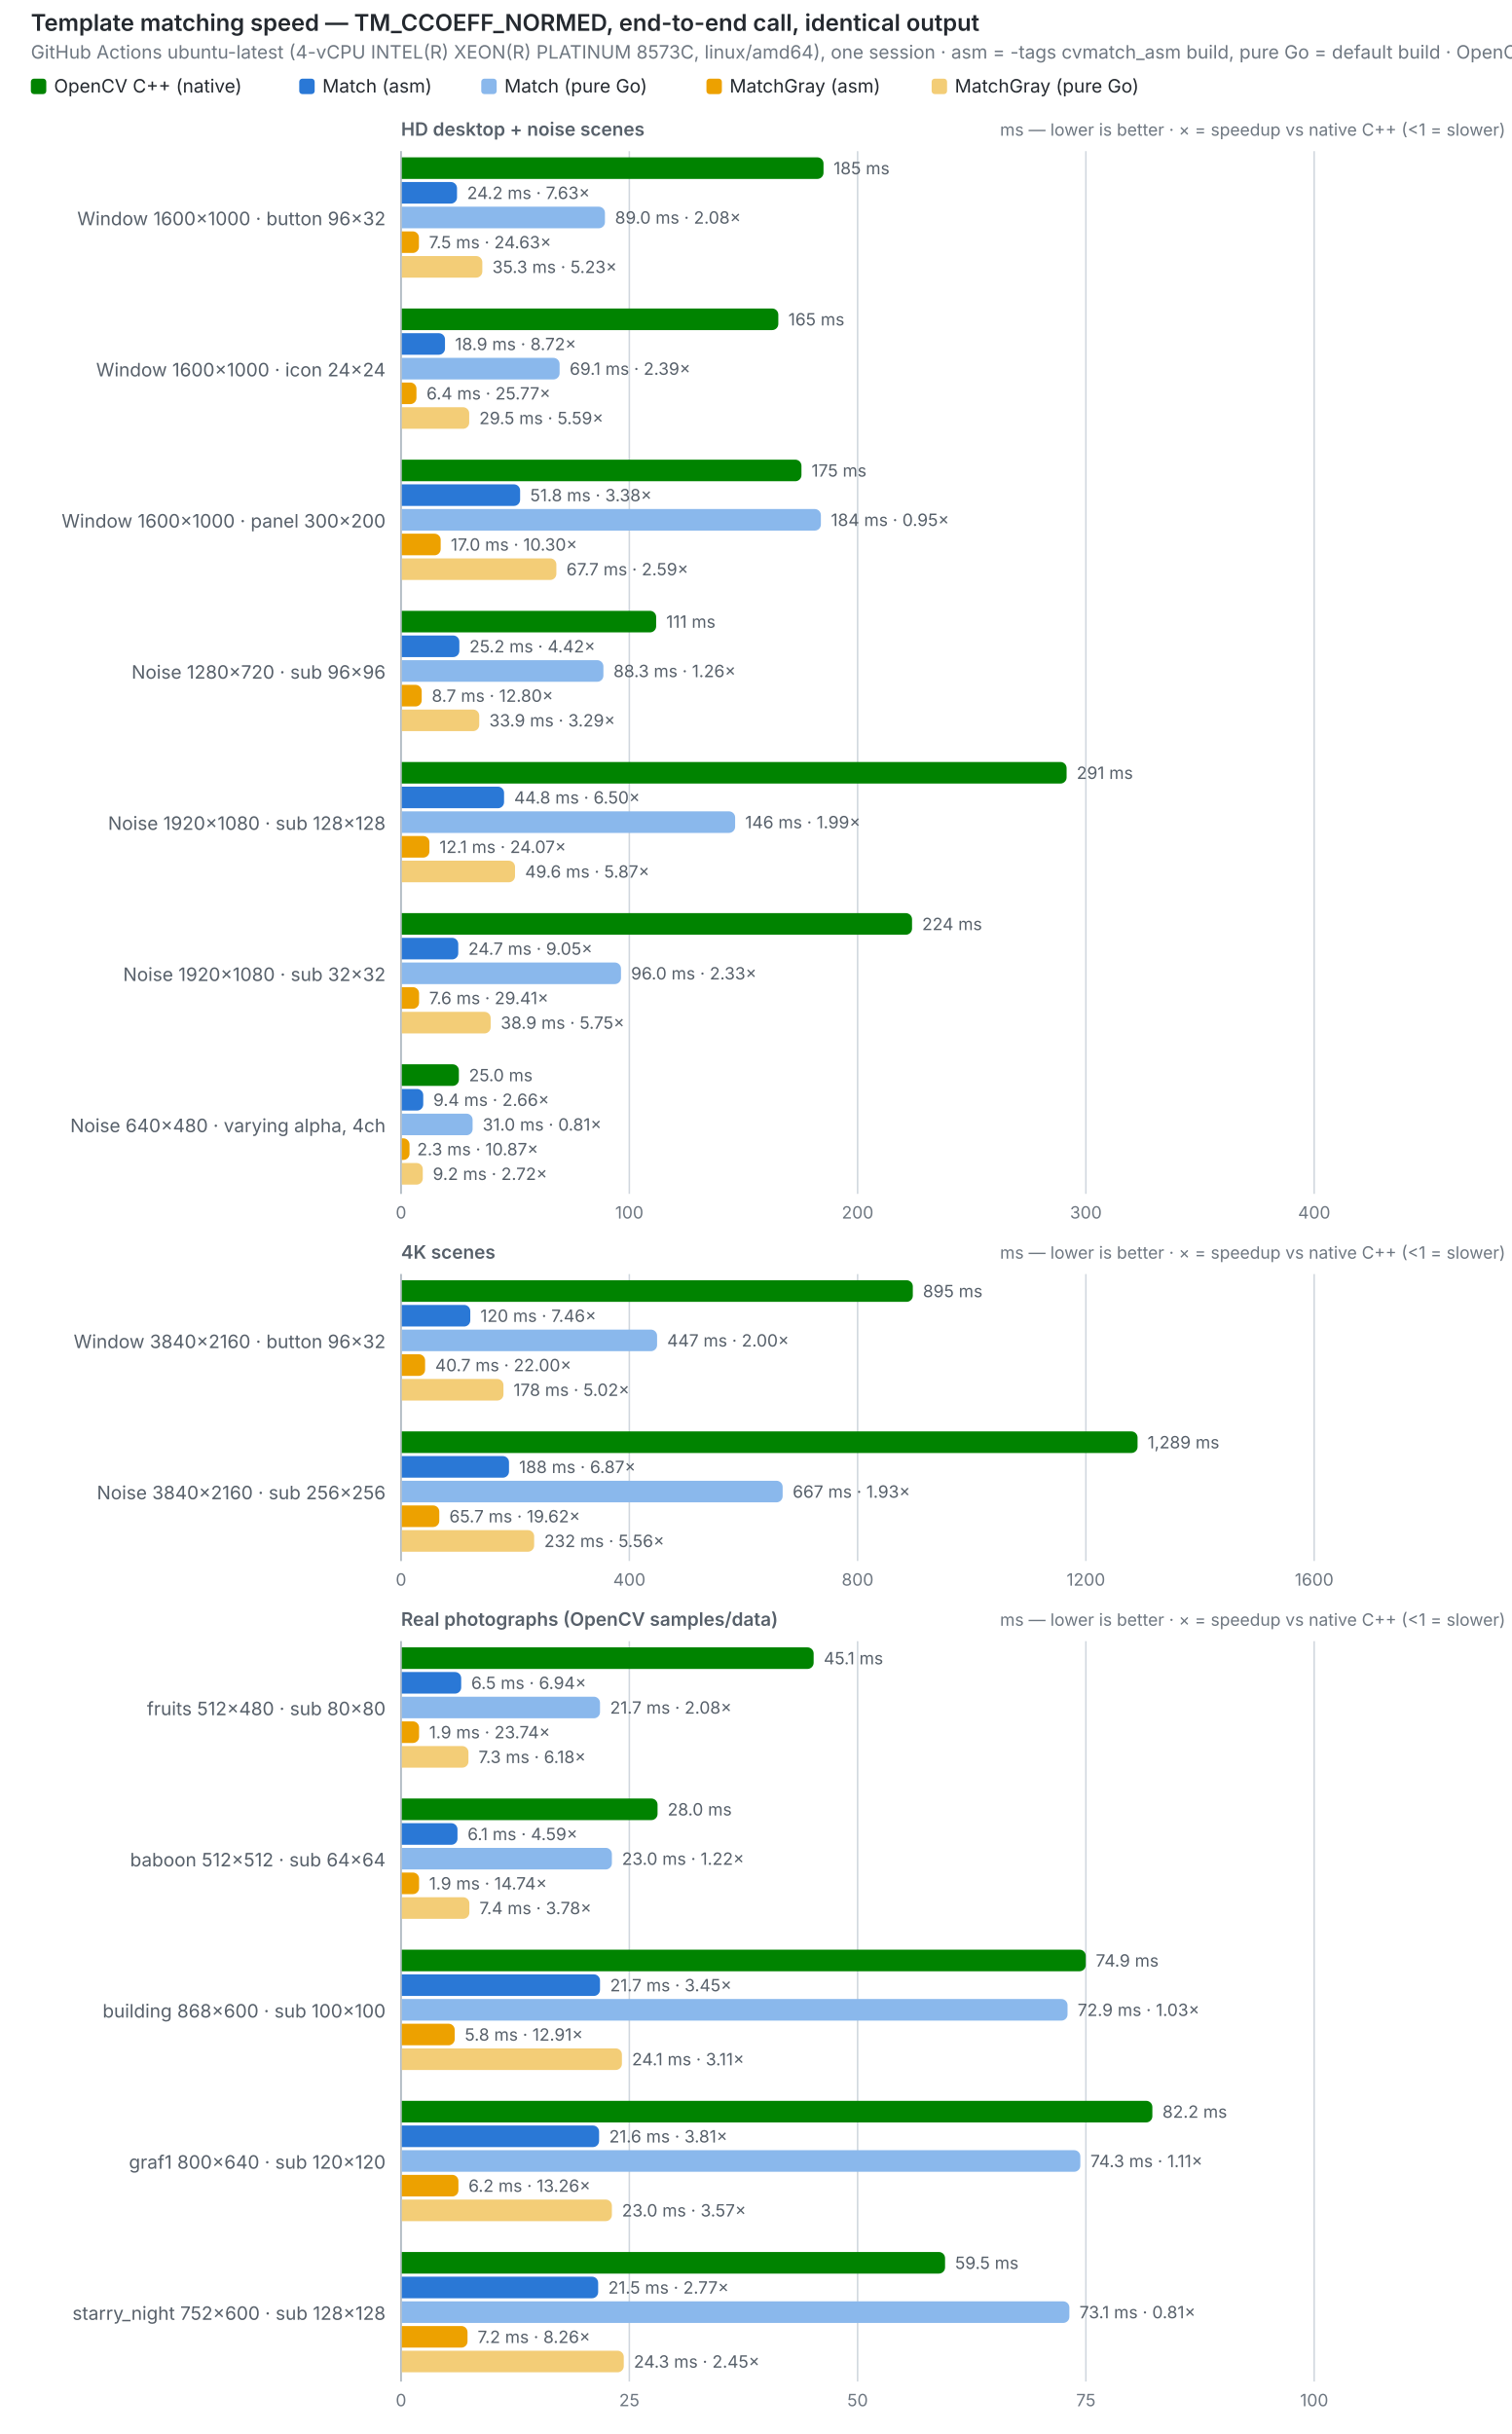
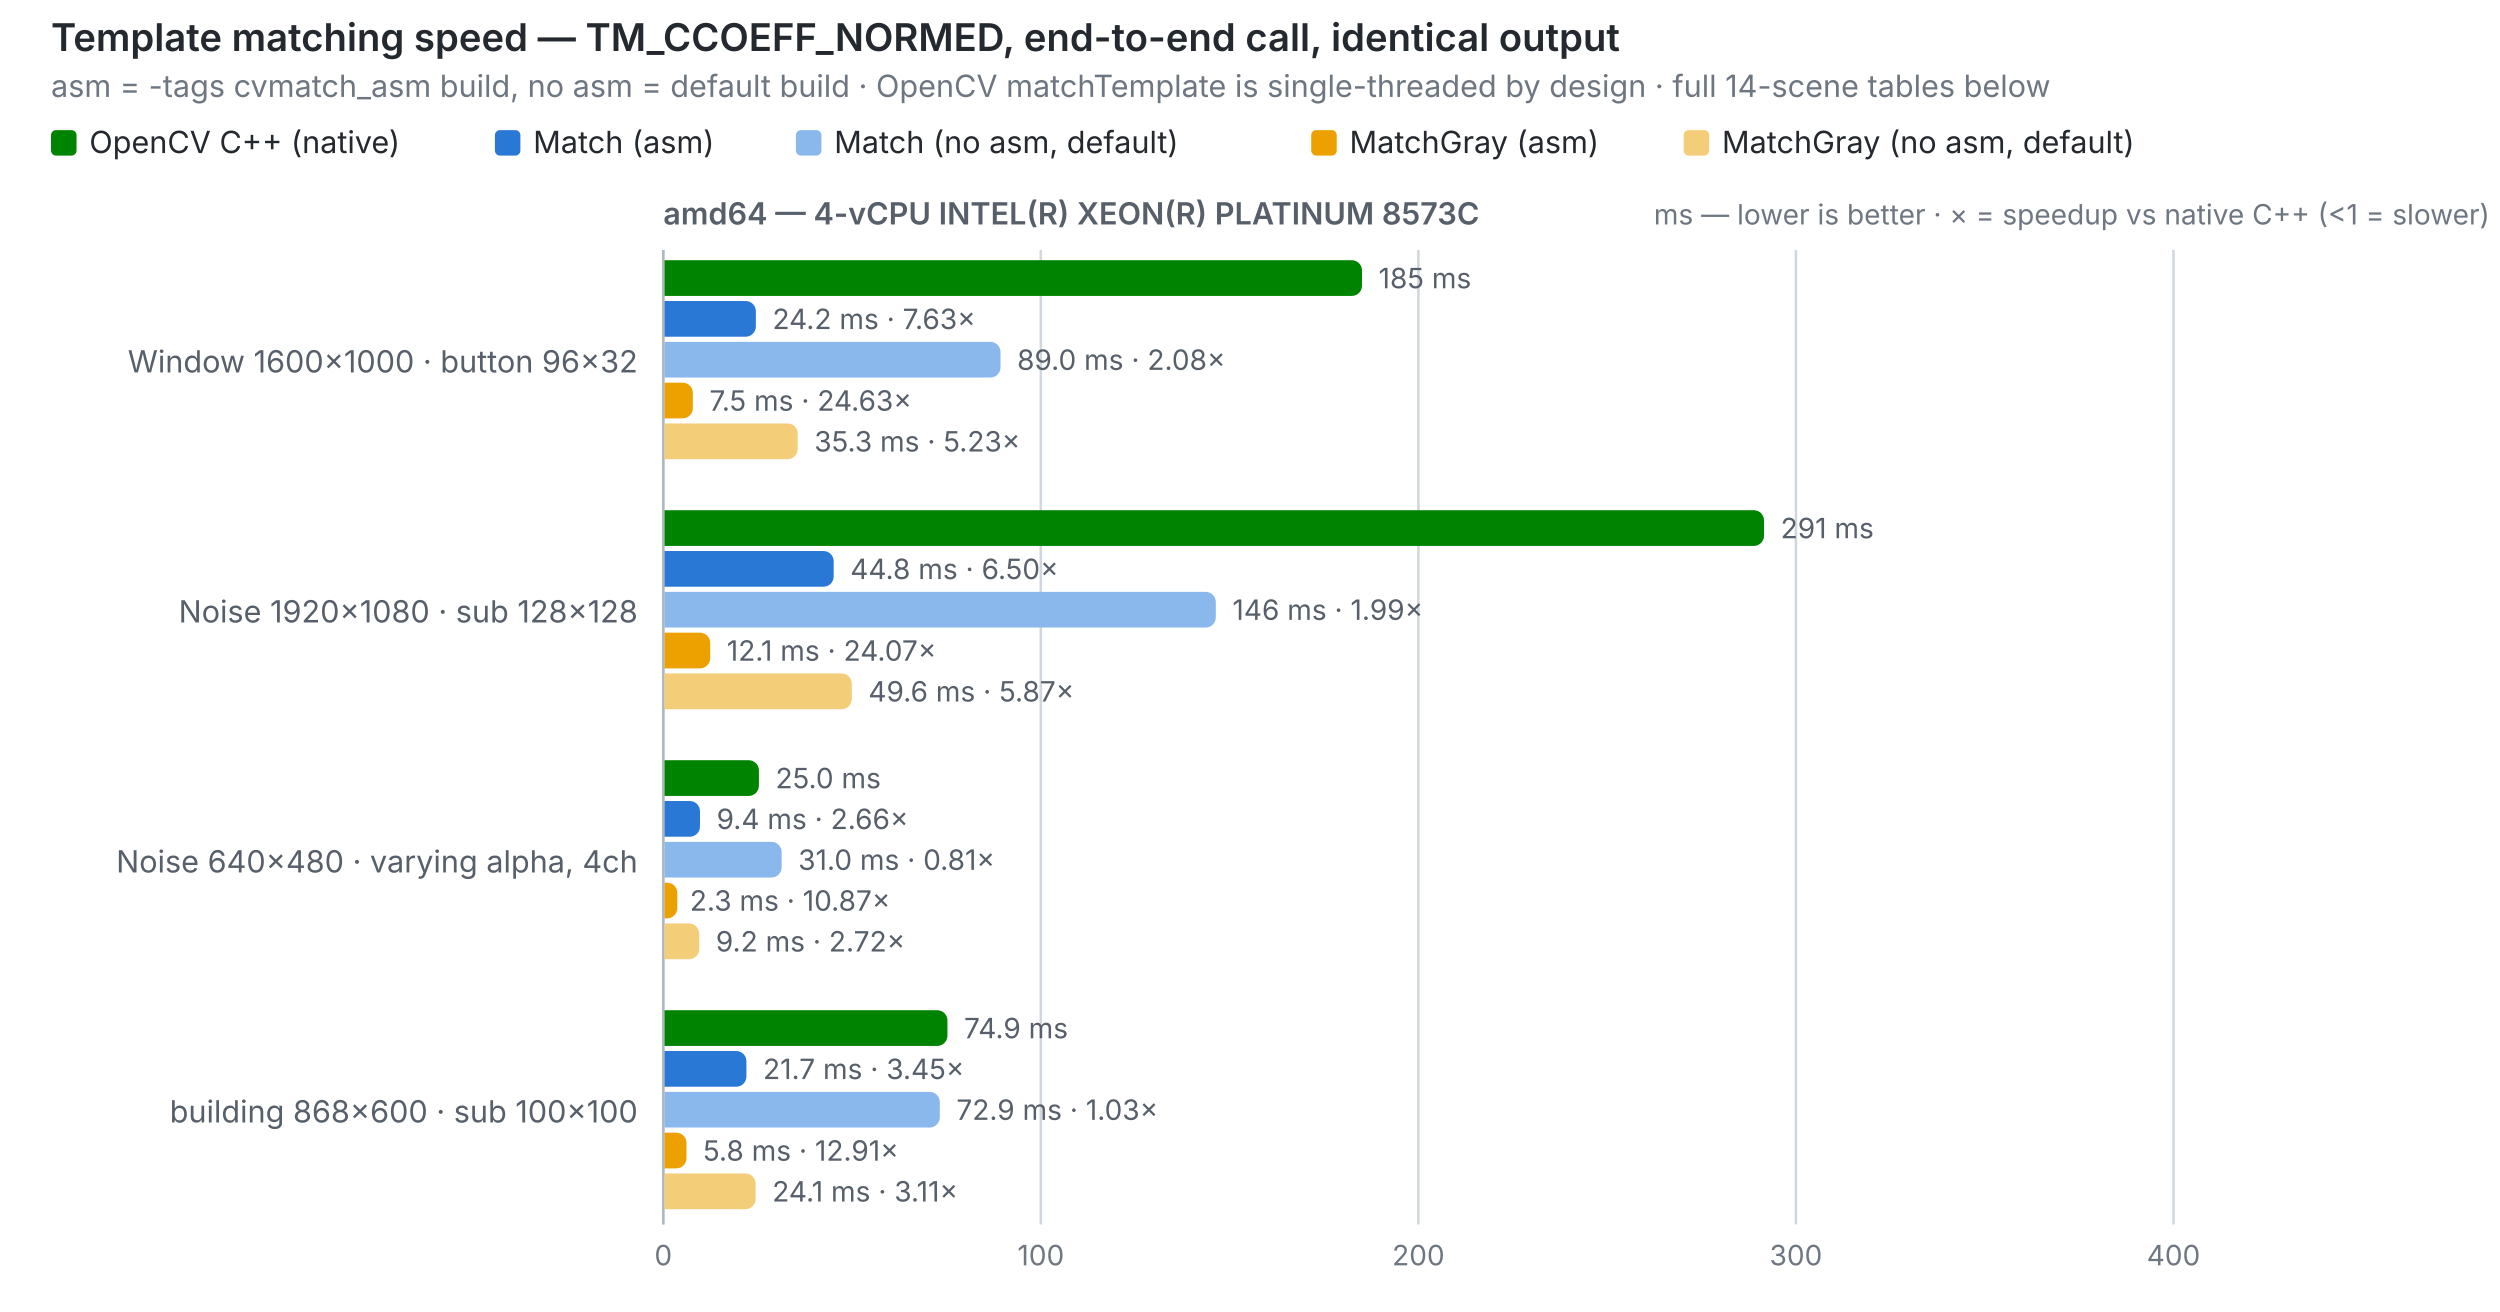
- <svg xmlns="http://www.w3.org/2000/svg" width="980" height="1578" viewBox="0 0 980 1578" role="img">
+ <svg xmlns="http://www.w3.org/2000/svg" width="980" height="514" viewBox="0 0 980 514" role="img">
  <text x="20" y="20" font-size="15" font-weight="600" fill="#24292f" font-family="system-ui,-apple-system,Segoe UI,sans-serif">Template matching speed — TM_CCOEFF_NORMED, end-to-end call, identical output</text>
-   <text x="20" y="38" font-size="12" fill="#6e7781" font-family="system-ui,-apple-system,Segoe UI,sans-serif">GitHub Actions ubuntu-latest (4-vCPU INTEL(R) XEON(R) PLATINUM 8573C, linux/amd64), one session · asm = -tags cvmatch_asm build, pure Go = default build · OpenCV matchTemplate is single-threaded by design</text>
+   <text x="20" y="38" font-size="12" fill="#6e7781" font-family="system-ui,-apple-system,Segoe UI,sans-serif">asm = -tags cvmatch_asm build, no asm = default build · OpenCV matchTemplate is single-threaded by design · full 14-scene tables below</text>
  <rect x="20" y="51" width="10" height="10" rx="2" fill="#008300" />
  <text x="35" y="60" font-size="12" fill="#24292f" font-family="system-ui,-apple-system,Segoe UI,sans-serif">OpenCV C++ (native)</text>
  <rect x="194" y="51" width="10" height="10" rx="2" fill="#2a78d6" />
  <text x="209" y="60" font-size="12" fill="#24292f" font-family="system-ui,-apple-system,Segoe UI,sans-serif">Match (asm)</text>
  <rect x="312" y="51" width="10" height="10" rx="2" fill="#8ab8ec" />
-   <text x="327" y="60" font-size="12" fill="#24292f" font-family="system-ui,-apple-system,Segoe UI,sans-serif">Match (pure Go)</text>
-   <rect x="458" y="51" width="10" height="10" rx="2" fill="#eda100" />
-   <text x="473" y="60" font-size="12" fill="#24292f" font-family="system-ui,-apple-system,Segoe UI,sans-serif">MatchGray (asm)</text>
-   <rect x="604" y="51" width="10" height="10" rx="2" fill="#f3cd77" />
-   <text x="619" y="60" font-size="12" fill="#24292f" font-family="system-ui,-apple-system,Segoe UI,sans-serif">MatchGray (pure Go)</text>
-   <text x="260" y="88" font-size="12" font-weight="600" fill="#57606a" font-family="system-ui,-apple-system,Segoe UI,sans-serif">HD desktop + noise scenes</text>
+   <text x="327" y="60" font-size="12" fill="#24292f" font-family="system-ui,-apple-system,Segoe UI,sans-serif">Match (no asm, default)</text>
+   <rect x="514" y="51" width="10" height="10" rx="2" fill="#eda100" />
+   <text x="529" y="60" font-size="12" fill="#24292f" font-family="system-ui,-apple-system,Segoe UI,sans-serif">MatchGray (asm)</text>
+   <rect x="660" y="51" width="10" height="10" rx="2" fill="#f3cd77" />
+   <text x="675" y="60" font-size="12" fill="#24292f" font-family="system-ui,-apple-system,Segoe UI,sans-serif">MatchGray (no asm, default)</text>
+   <text x="260" y="88" font-size="12" font-weight="600" fill="#57606a" font-family="system-ui,-apple-system,Segoe UI,sans-serif">amd64 — 4-vCPU INTEL(R) XEON(R) PLATINUM 8573C</text>
  <text x="976" y="88" font-size="11" text-anchor="end" fill="#6e7781" font-family="system-ui,-apple-system,Segoe UI,sans-serif">ms — lower is better · ×  = speedup vs native C++ (&lt;1 = slower)</text>
-   <line x1="260.0" y1="98" x2="260.0" y2="774" stroke="#d0d7de" stroke-width="1" />
-   <text x="260.0" y="790" font-size="11" text-anchor="middle" fill="#6e7781" font-family="system-ui,-apple-system,Segoe UI,sans-serif" style="font-variant-numeric:tabular-nums">0</text>
-   <line x1="408.0" y1="98" x2="408.0" y2="774" stroke="#d0d7de" stroke-width="1" />
-   <text x="408.0" y="790" font-size="11" text-anchor="middle" fill="#6e7781" font-family="system-ui,-apple-system,Segoe UI,sans-serif" style="font-variant-numeric:tabular-nums">100</text>
-   <line x1="556.0" y1="98" x2="556.0" y2="774" stroke="#d0d7de" stroke-width="1" />
-   <text x="556.0" y="790" font-size="11" text-anchor="middle" fill="#6e7781" font-family="system-ui,-apple-system,Segoe UI,sans-serif" style="font-variant-numeric:tabular-nums">200</text>
-   <line x1="704.0" y1="98" x2="704.0" y2="774" stroke="#d0d7de" stroke-width="1" />
-   <text x="704.0" y="790" font-size="11" text-anchor="middle" fill="#6e7781" font-family="system-ui,-apple-system,Segoe UI,sans-serif" style="font-variant-numeric:tabular-nums">300</text>
-   <line x1="852.0" y1="98" x2="852.0" y2="774" stroke="#d0d7de" stroke-width="1" />
-   <text x="852.0" y="790" font-size="11" text-anchor="middle" fill="#6e7781" font-family="system-ui,-apple-system,Segoe UI,sans-serif" style="font-variant-numeric:tabular-nums">400</text>
-   <line x1="260" y1="98" x2="260" y2="774" stroke="#afb8c1" stroke-width="1" />
+   <line x1="260.0" y1="98" x2="260.0" y2="480" stroke="#d0d7de" stroke-width="1" />
+   <text x="260.0" y="496" font-size="11" text-anchor="middle" fill="#6e7781" font-family="system-ui,-apple-system,Segoe UI,sans-serif" style="font-variant-numeric:tabular-nums">0</text>
+   <line x1="408.0" y1="98" x2="408.0" y2="480" stroke="#d0d7de" stroke-width="1" />
+   <text x="408.0" y="496" font-size="11" text-anchor="middle" fill="#6e7781" font-family="system-ui,-apple-system,Segoe UI,sans-serif" style="font-variant-numeric:tabular-nums">100</text>
+   <line x1="556.0" y1="98" x2="556.0" y2="480" stroke="#d0d7de" stroke-width="1" />
+   <text x="556.0" y="496" font-size="11" text-anchor="middle" fill="#6e7781" font-family="system-ui,-apple-system,Segoe UI,sans-serif" style="font-variant-numeric:tabular-nums">200</text>
+   <line x1="704.0" y1="98" x2="704.0" y2="480" stroke="#d0d7de" stroke-width="1" />
+   <text x="704.0" y="496" font-size="11" text-anchor="middle" fill="#6e7781" font-family="system-ui,-apple-system,Segoe UI,sans-serif" style="font-variant-numeric:tabular-nums">300</text>
+   <line x1="852.0" y1="98" x2="852.0" y2="480" stroke="#d0d7de" stroke-width="1" />
+   <text x="852.0" y="496" font-size="11" text-anchor="middle" fill="#6e7781" font-family="system-ui,-apple-system,Segoe UI,sans-serif" style="font-variant-numeric:tabular-nums">400</text>
+   <line x1="260" y1="98" x2="260" y2="480" stroke="#afb8c1" stroke-width="1" />
  <text x="250" y="146.0" font-size="12" text-anchor="end" fill="#57606a" font-family="system-ui,-apple-system,Segoe UI,sans-serif">Window 1600×1000 · button 96×32</text>
  <path d="M260.5,102 h269.4 a4,4 0 0 1 4,4 v6 a4,4 0 0 1 -4,4 h-269.4 z" fill="#008300" />
  <text x="540.4" y="113" font-size="11" fill="#57606a" font-family="system-ui,-apple-system,Segoe UI,sans-serif" style="font-variant-numeric:tabular-nums">185 ms</text>
  <path d="M260.5,118 h31.8 a4,4 0 0 1 4,4 v6 a4,4 0 0 1 -4,4 h-31.8 z" fill="#2a78d6" />
  <text x="302.8" y="129" font-size="11" fill="#57606a" font-family="system-ui,-apple-system,Segoe UI,sans-serif" style="font-variant-numeric:tabular-nums">24.2 ms · 7.63×</text>
  <path d="M260.5,134 h127.7 a4,4 0 0 1 4,4 v6 a4,4 0 0 1 -4,4 h-127.7 z" fill="#8ab8ec" />
  <text x="398.7" y="145" font-size="11" fill="#57606a" font-family="system-ui,-apple-system,Segoe UI,sans-serif" style="font-variant-numeric:tabular-nums">89.0 ms · 2.08×</text>
  <path d="M260.5,150 h7.1 a4,4 0 0 1 4,4 v6 a4,4 0 0 1 -4,4 h-7.1 z" fill="#eda100" />
  <text x="278.1" y="161" font-size="11" fill="#57606a" font-family="system-ui,-apple-system,Segoe UI,sans-serif" style="font-variant-numeric:tabular-nums">7.5 ms · 24.63×</text>
  <path d="M260.5,166 h48.2 a4,4 0 0 1 4,4 v6 a4,4 0 0 1 -4,4 h-48.2 z" fill="#f3cd77" />
  <text x="319.2" y="177" font-size="11" fill="#57606a" font-family="system-ui,-apple-system,Segoe UI,sans-serif" style="font-variant-numeric:tabular-nums">35.3 ms · 5.23×</text>
-   <text x="250" y="244.0" font-size="12" text-anchor="end" fill="#57606a" font-family="system-ui,-apple-system,Segoe UI,sans-serif">Window 1600×1000 · icon 24×24</text>
-   <path d="M260.5,200 h240.1 a4,4 0 0 1 4,4 v6 a4,4 0 0 1 -4,4 h-240.1 z" fill="#008300" />
-   <text x="511.1" y="211" font-size="11" fill="#57606a" font-family="system-ui,-apple-system,Segoe UI,sans-serif" style="font-variant-numeric:tabular-nums">165 ms</text>
-   <path d="M260.5,216 h24.0 a4,4 0 0 1 4,4 v6 a4,4 0 0 1 -4,4 h-24.0 z" fill="#2a78d6" />
-   <text x="295.0" y="227" font-size="11" fill="#57606a" font-family="system-ui,-apple-system,Segoe UI,sans-serif" style="font-variant-numeric:tabular-nums">18.9 ms · 8.72×</text>
-   <path d="M260.5,232 h98.3 a4,4 0 0 1 4,4 v6 a4,4 0 0 1 -4,4 h-98.3 z" fill="#8ab8ec" />
-   <text x="369.3" y="243" font-size="11" fill="#57606a" font-family="system-ui,-apple-system,Segoe UI,sans-serif" style="font-variant-numeric:tabular-nums">69.1 ms · 2.39×</text>
-   <path d="M260.5,248 h5.5 a4,4 0 0 1 4,4 v6 a4,4 0 0 1 -4,4 h-5.5 z" fill="#eda100" />
-   <text x="276.5" y="259" font-size="11" fill="#57606a" font-family="system-ui,-apple-system,Segoe UI,sans-serif" style="font-variant-numeric:tabular-nums">6.4 ms · 25.77×</text>
-   <path d="M260.5,264 h39.7 a4,4 0 0 1 4,4 v6 a4,4 0 0 1 -4,4 h-39.7 z" fill="#f3cd77" />
-   <text x="310.7" y="275" font-size="11" fill="#57606a" font-family="system-ui,-apple-system,Segoe UI,sans-serif" style="font-variant-numeric:tabular-nums">29.5 ms · 5.59×</text>
-   <text x="250" y="342.0" font-size="12" text-anchor="end" fill="#57606a" font-family="system-ui,-apple-system,Segoe UI,sans-serif">Window 1600×1000 · panel 300×200</text>
-   <path d="M260.5,298 h255.1 a4,4 0 0 1 4,4 v6 a4,4 0 0 1 -4,4 h-255.1 z" fill="#008300" />
-   <text x="526.1" y="309" font-size="11" fill="#57606a" font-family="system-ui,-apple-system,Segoe UI,sans-serif" style="font-variant-numeric:tabular-nums">175 ms</text>
-   <path d="M260.5,314 h72.7 a4,4 0 0 1 4,4 v6 a4,4 0 0 1 -4,4 h-72.7 z" fill="#2a78d6" />
-   <text x="343.7" y="325" font-size="11" fill="#57606a" font-family="system-ui,-apple-system,Segoe UI,sans-serif" style="font-variant-numeric:tabular-nums">51.8 ms · 3.38×</text>
-   <path d="M260.5,330 h267.7 a4,4 0 0 1 4,4 v6 a4,4 0 0 1 -4,4 h-267.7 z" fill="#8ab8ec" />
-   <text x="538.7" y="341" font-size="11" fill="#57606a" font-family="system-ui,-apple-system,Segoe UI,sans-serif" style="font-variant-numeric:tabular-nums">184 ms · 0.95×</text>
-   <path d="M260.5,346 h21.2 a4,4 0 0 1 4,4 v6 a4,4 0 0 1 -4,4 h-21.2 z" fill="#eda100" />
-   <text x="292.2" y="357" font-size="11" fill="#57606a" font-family="system-ui,-apple-system,Segoe UI,sans-serif" style="font-variant-numeric:tabular-nums">17.0 ms · 10.30×</text>
-   <path d="M260.5,362 h96.2 a4,4 0 0 1 4,4 v6 a4,4 0 0 1 -4,4 h-96.2 z" fill="#f3cd77" />
-   <text x="367.2" y="373" font-size="11" fill="#57606a" font-family="system-ui,-apple-system,Segoe UI,sans-serif" style="font-variant-numeric:tabular-nums">67.7 ms · 2.59×</text>
-   <text x="250" y="440.0" font-size="12" text-anchor="end" fill="#57606a" font-family="system-ui,-apple-system,Segoe UI,sans-serif">Noise 1280×720 · sub 96×96</text>
-   <path d="M260.5,396 h160.9 a4,4 0 0 1 4,4 v6 a4,4 0 0 1 -4,4 h-160.9 z" fill="#008300" />
-   <text x="431.9" y="407" font-size="11" fill="#57606a" font-family="system-ui,-apple-system,Segoe UI,sans-serif" style="font-variant-numeric:tabular-nums">111 ms</text>
-   <path d="M260.5,412 h33.3 a4,4 0 0 1 4,4 v6 a4,4 0 0 1 -4,4 h-33.3 z" fill="#2a78d6" />
-   <text x="304.3" y="423" font-size="11" fill="#57606a" font-family="system-ui,-apple-system,Segoe UI,sans-serif" style="font-variant-numeric:tabular-nums">25.2 ms · 4.42×</text>
-   <path d="M260.5,428 h126.7 a4,4 0 0 1 4,4 v6 a4,4 0 0 1 -4,4 h-126.7 z" fill="#8ab8ec" />
-   <text x="397.7" y="439" font-size="11" fill="#57606a" font-family="system-ui,-apple-system,Segoe UI,sans-serif" style="font-variant-numeric:tabular-nums">88.3 ms · 1.26×</text>
-   <path d="M260.5,444 h8.9 a4,4 0 0 1 4,4 v6 a4,4 0 0 1 -4,4 h-8.9 z" fill="#eda100" />
-   <text x="279.9" y="455" font-size="11" fill="#57606a" font-family="system-ui,-apple-system,Segoe UI,sans-serif" style="font-variant-numeric:tabular-nums">8.7 ms · 12.80×</text>
-   <path d="M260.5,460 h46.2 a4,4 0 0 1 4,4 v6 a4,4 0 0 1 -4,4 h-46.2 z" fill="#f3cd77" />
-   <text x="317.2" y="471" font-size="11" fill="#57606a" font-family="system-ui,-apple-system,Segoe UI,sans-serif" style="font-variant-numeric:tabular-nums">33.9 ms · 3.29×</text>
-   <text x="250" y="538.0" font-size="12" text-anchor="end" fill="#57606a" font-family="system-ui,-apple-system,Segoe UI,sans-serif">Noise 1920×1080 · sub 128×128</text>
-   <path d="M260.5,494 h427.0 a4,4 0 0 1 4,4 v6 a4,4 0 0 1 -4,4 h-427.0 z" fill="#008300" />
-   <text x="698.0" y="505" font-size="11" fill="#57606a" font-family="system-ui,-apple-system,Segoe UI,sans-serif" style="font-variant-numeric:tabular-nums">291 ms</text>
-   <path d="M260.5,510 h62.3 a4,4 0 0 1 4,4 v6 a4,4 0 0 1 -4,4 h-62.3 z" fill="#2a78d6" />
-   <text x="333.3" y="521" font-size="11" fill="#57606a" font-family="system-ui,-apple-system,Segoe UI,sans-serif" style="font-variant-numeric:tabular-nums">44.8 ms · 6.50×</text>
-   <path d="M260.5,526 h212.1 a4,4 0 0 1 4,4 v6 a4,4 0 0 1 -4,4 h-212.1 z" fill="#8ab8ec" />
-   <text x="483.1" y="537" font-size="11" fill="#57606a" font-family="system-ui,-apple-system,Segoe UI,sans-serif" style="font-variant-numeric:tabular-nums">146 ms · 1.99×</text>
-   <path d="M260.5,542 h13.9 a4,4 0 0 1 4,4 v6 a4,4 0 0 1 -4,4 h-13.9 z" fill="#eda100" />
-   <text x="284.9" y="553" font-size="11" fill="#57606a" font-family="system-ui,-apple-system,Segoe UI,sans-serif" style="font-variant-numeric:tabular-nums">12.1 ms · 24.07×</text>
-   <path d="M260.5,558 h69.4 a4,4 0 0 1 4,4 v6 a4,4 0 0 1 -4,4 h-69.4 z" fill="#f3cd77" />
-   <text x="340.4" y="569" font-size="11" fill="#57606a" font-family="system-ui,-apple-system,Segoe UI,sans-serif" style="font-variant-numeric:tabular-nums">49.6 ms · 5.87×</text>
-   <text x="250" y="636.0" font-size="12" text-anchor="end" fill="#57606a" font-family="system-ui,-apple-system,Segoe UI,sans-serif">Noise 1920×1080 · sub 32×32</text>
-   <path d="M260.5,592 h326.8 a4,4 0 0 1 4,4 v6 a4,4 0 0 1 -4,4 h-326.8 z" fill="#008300" />
-   <text x="597.8" y="603" font-size="11" fill="#57606a" font-family="system-ui,-apple-system,Segoe UI,sans-serif" style="font-variant-numeric:tabular-nums">224 ms</text>
-   <path d="M260.5,608 h32.6 a4,4 0 0 1 4,4 v6 a4,4 0 0 1 -4,4 h-32.6 z" fill="#2a78d6" />
-   <text x="303.6" y="619" font-size="11" fill="#57606a" font-family="system-ui,-apple-system,Segoe UI,sans-serif" style="font-variant-numeric:tabular-nums">24.7 ms · 9.05×</text>
-   <path d="M260.5,624 h138.1 a4,4 0 0 1 4,4 v6 a4,4 0 0 1 -4,4 h-138.1 z" fill="#8ab8ec" />
-   <text x="409.1" y="635" font-size="11" fill="#57606a" font-family="system-ui,-apple-system,Segoe UI,sans-serif" style="font-variant-numeric:tabular-nums">96.0 ms · 2.33×</text>
-   <path d="M260.5,640 h7.2 a4,4 0 0 1 4,4 v6 a4,4 0 0 1 -4,4 h-7.2 z" fill="#eda100" />
-   <text x="278.2" y="651" font-size="11" fill="#57606a" font-family="system-ui,-apple-system,Segoe UI,sans-serif" style="font-variant-numeric:tabular-nums">7.6 ms · 29.41×</text>
-   <path d="M260.5,656 h53.6 a4,4 0 0 1 4,4 v6 a4,4 0 0 1 -4,4 h-53.6 z" fill="#f3cd77" />
-   <text x="324.6" y="667" font-size="11" fill="#57606a" font-family="system-ui,-apple-system,Segoe UI,sans-serif" style="font-variant-numeric:tabular-nums">38.9 ms · 5.75×</text>
-   <text x="250" y="734.0" font-size="12" text-anchor="end" fill="#57606a" font-family="system-ui,-apple-system,Segoe UI,sans-serif">Noise 640×480 · varying alpha, 4ch</text>
-   <path d="M260.5,690 h33.0 a4,4 0 0 1 4,4 v6 a4,4 0 0 1 -4,4 h-33.0 z" fill="#008300" />
-   <text x="304.0" y="701" font-size="11" fill="#57606a" font-family="system-ui,-apple-system,Segoe UI,sans-serif" style="font-variant-numeric:tabular-nums">25.0 ms</text>
-   <path d="M260.5,706 h9.9 a4,4 0 0 1 4,4 v6 a4,4 0 0 1 -4,4 h-9.9 z" fill="#2a78d6" />
-   <text x="280.9" y="717" font-size="11" fill="#57606a" font-family="system-ui,-apple-system,Segoe UI,sans-serif" style="font-variant-numeric:tabular-nums">9.4 ms · 2.66×</text>
-   <path d="M260.5,722 h41.9 a4,4 0 0 1 4,4 v6 a4,4 0 0 1 -4,4 h-41.9 z" fill="#8ab8ec" />
-   <text x="312.9" y="733" font-size="11" fill="#57606a" font-family="system-ui,-apple-system,Segoe UI,sans-serif" style="font-variant-numeric:tabular-nums">31.0 ms · 0.81×</text>
-   <path d="M260.5,738 h1.0 a4,4 0 0 1 4,4 v6 a4,4 0 0 1 -4,4 h-1.0 z" fill="#eda100" />
-   <text x="270.4" y="749" font-size="11" fill="#57606a" font-family="system-ui,-apple-system,Segoe UI,sans-serif" style="font-variant-numeric:tabular-nums">2.3 ms · 10.87×</text>
-   <path d="M260.5,754 h9.6 a4,4 0 0 1 4,4 v6 a4,4 0 0 1 -4,4 h-9.6 z" fill="#f3cd77" />
-   <text x="280.6" y="765" font-size="11" fill="#57606a" font-family="system-ui,-apple-system,Segoe UI,sans-serif" style="font-variant-numeric:tabular-nums">9.2 ms · 2.72×</text>
-   <text x="260" y="816" font-size="12" font-weight="600" fill="#57606a" font-family="system-ui,-apple-system,Segoe UI,sans-serif">4K scenes</text>
-   <text x="976" y="816" font-size="11" text-anchor="end" fill="#6e7781" font-family="system-ui,-apple-system,Segoe UI,sans-serif">ms — lower is better · ×  = speedup vs native C++ (&lt;1 = slower)</text>
-   <line x1="260.0" y1="826" x2="260.0" y2="1012" stroke="#d0d7de" stroke-width="1" />
-   <text x="260.0" y="1028" font-size="11" text-anchor="middle" fill="#6e7781" font-family="system-ui,-apple-system,Segoe UI,sans-serif" style="font-variant-numeric:tabular-nums">0</text>
-   <line x1="408.0" y1="826" x2="408.0" y2="1012" stroke="#d0d7de" stroke-width="1" />
-   <text x="408.0" y="1028" font-size="11" text-anchor="middle" fill="#6e7781" font-family="system-ui,-apple-system,Segoe UI,sans-serif" style="font-variant-numeric:tabular-nums">400</text>
-   <line x1="556.0" y1="826" x2="556.0" y2="1012" stroke="#d0d7de" stroke-width="1" />
-   <text x="556.0" y="1028" font-size="11" text-anchor="middle" fill="#6e7781" font-family="system-ui,-apple-system,Segoe UI,sans-serif" style="font-variant-numeric:tabular-nums">800</text>
-   <line x1="704.0" y1="826" x2="704.0" y2="1012" stroke="#d0d7de" stroke-width="1" />
-   <text x="704.0" y="1028" font-size="11" text-anchor="middle" fill="#6e7781" font-family="system-ui,-apple-system,Segoe UI,sans-serif" style="font-variant-numeric:tabular-nums">1200</text>
-   <line x1="852.0" y1="826" x2="852.0" y2="1012" stroke="#d0d7de" stroke-width="1" />
-   <text x="852.0" y="1028" font-size="11" text-anchor="middle" fill="#6e7781" font-family="system-ui,-apple-system,Segoe UI,sans-serif" style="font-variant-numeric:tabular-nums">1600</text>
-   <line x1="260" y1="826" x2="260" y2="1012" stroke="#afb8c1" stroke-width="1" />
-   <text x="250" y="874.0" font-size="12" text-anchor="end" fill="#57606a" font-family="system-ui,-apple-system,Segoe UI,sans-serif">Window 3840×2160 · button 96×32</text>
-   <path d="M260.5,830 h327.3 a4,4 0 0 1 4,4 v6 a4,4 0 0 1 -4,4 h-327.3 z" fill="#008300" />
-   <text x="598.3" y="841" font-size="11" fill="#57606a" font-family="system-ui,-apple-system,Segoe UI,sans-serif" style="font-variant-numeric:tabular-nums">895 ms</text>
-   <path d="M260.5,846 h40.4 a4,4 0 0 1 4,4 v6 a4,4 0 0 1 -4,4 h-40.4 z" fill="#2a78d6" />
-   <text x="311.4" y="857" font-size="11" fill="#57606a" font-family="system-ui,-apple-system,Segoe UI,sans-serif" style="font-variant-numeric:tabular-nums">120 ms · 7.46×</text>
-   <path d="M260.5,862 h161.5 a4,4 0 0 1 4,4 v6 a4,4 0 0 1 -4,4 h-161.5 z" fill="#8ab8ec" />
-   <text x="432.5" y="873" font-size="11" fill="#57606a" font-family="system-ui,-apple-system,Segoe UI,sans-serif" style="font-variant-numeric:tabular-nums">447 ms · 2.00×</text>
-   <path d="M260.5,878 h11.1 a4,4 0 0 1 4,4 v6 a4,4 0 0 1 -4,4 h-11.1 z" fill="#eda100" />
-   <text x="282.1" y="889" font-size="11" fill="#57606a" font-family="system-ui,-apple-system,Segoe UI,sans-serif" style="font-variant-numeric:tabular-nums">40.7 ms · 22.00×</text>
-   <path d="M260.5,894 h61.9 a4,4 0 0 1 4,4 v6 a4,4 0 0 1 -4,4 h-61.9 z" fill="#f3cd77" />
-   <text x="332.9" y="905" font-size="11" fill="#57606a" font-family="system-ui,-apple-system,Segoe UI,sans-serif" style="font-variant-numeric:tabular-nums">178 ms · 5.02×</text>
-   <text x="250" y="972.0" font-size="12" text-anchor="end" fill="#57606a" font-family="system-ui,-apple-system,Segoe UI,sans-serif">Noise 3840×2160 · sub 256×256</text>
-   <path d="M260.5,928 h473.0 a4,4 0 0 1 4,4 v6 a4,4 0 0 1 -4,4 h-473.0 z" fill="#008300" />
-   <text x="744.0" y="939" font-size="11" fill="#57606a" font-family="system-ui,-apple-system,Segoe UI,sans-serif" style="font-variant-numeric:tabular-nums">1,289 ms</text>
-   <path d="M260.5,944 h65.5 a4,4 0 0 1 4,4 v6 a4,4 0 0 1 -4,4 h-65.5 z" fill="#2a78d6" />
-   <text x="336.5" y="955" font-size="11" fill="#57606a" font-family="system-ui,-apple-system,Segoe UI,sans-serif" style="font-variant-numeric:tabular-nums">188 ms · 6.87×</text>
-   <path d="M260.5,960 h242.9 a4,4 0 0 1 4,4 v6 a4,4 0 0 1 -4,4 h-242.9 z" fill="#8ab8ec" />
-   <text x="513.9" y="971" font-size="11" fill="#57606a" font-family="system-ui,-apple-system,Segoe UI,sans-serif" style="font-variant-numeric:tabular-nums">667 ms · 1.93×</text>
-   <path d="M260.5,976 h20.3 a4,4 0 0 1 4,4 v6 a4,4 0 0 1 -4,4 h-20.3 z" fill="#eda100" />
-   <text x="291.3" y="987" font-size="11" fill="#57606a" font-family="system-ui,-apple-system,Segoe UI,sans-serif" style="font-variant-numeric:tabular-nums">65.7 ms · 19.62×</text>
-   <path d="M260.5,992 h81.8 a4,4 0 0 1 4,4 v6 a4,4 0 0 1 -4,4 h-81.8 z" fill="#f3cd77" />
-   <text x="352.8" y="1003" font-size="11" fill="#57606a" font-family="system-ui,-apple-system,Segoe UI,sans-serif" style="font-variant-numeric:tabular-nums">232 ms · 5.56×</text>
-   <text x="260" y="1054" font-size="12" font-weight="600" fill="#57606a" font-family="system-ui,-apple-system,Segoe UI,sans-serif">Real photographs (OpenCV samples/data)</text>
-   <text x="976" y="1054" font-size="11" text-anchor="end" fill="#6e7781" font-family="system-ui,-apple-system,Segoe UI,sans-serif">ms — lower is better · ×  = speedup vs native C++ (&lt;1 = slower)</text>
-   <line x1="260.0" y1="1064" x2="260.0" y2="1544" stroke="#d0d7de" stroke-width="1" />
-   <text x="260.0" y="1560" font-size="11" text-anchor="middle" fill="#6e7781" font-family="system-ui,-apple-system,Segoe UI,sans-serif" style="font-variant-numeric:tabular-nums">0</text>
-   <line x1="408.0" y1="1064" x2="408.0" y2="1544" stroke="#d0d7de" stroke-width="1" />
-   <text x="408.0" y="1560" font-size="11" text-anchor="middle" fill="#6e7781" font-family="system-ui,-apple-system,Segoe UI,sans-serif" style="font-variant-numeric:tabular-nums">25</text>
-   <line x1="556.0" y1="1064" x2="556.0" y2="1544" stroke="#d0d7de" stroke-width="1" />
-   <text x="556.0" y="1560" font-size="11" text-anchor="middle" fill="#6e7781" font-family="system-ui,-apple-system,Segoe UI,sans-serif" style="font-variant-numeric:tabular-nums">50</text>
-   <line x1="704.0" y1="1064" x2="704.0" y2="1544" stroke="#d0d7de" stroke-width="1" />
-   <text x="704.0" y="1560" font-size="11" text-anchor="middle" fill="#6e7781" font-family="system-ui,-apple-system,Segoe UI,sans-serif" style="font-variant-numeric:tabular-nums">75</text>
-   <line x1="852.0" y1="1064" x2="852.0" y2="1544" stroke="#d0d7de" stroke-width="1" />
-   <text x="852.0" y="1560" font-size="11" text-anchor="middle" fill="#6e7781" font-family="system-ui,-apple-system,Segoe UI,sans-serif" style="font-variant-numeric:tabular-nums">100</text>
-   <line x1="260" y1="1064" x2="260" y2="1544" stroke="#afb8c1" stroke-width="1" />
-   <text x="250" y="1112.0" font-size="12" text-anchor="end" fill="#57606a" font-family="system-ui,-apple-system,Segoe UI,sans-serif">fruits 512×480 · sub 80×80</text>
-   <path d="M260.5,1068 h263.0 a4,4 0 0 1 4,4 v6 a4,4 0 0 1 -4,4 h-263.0 z" fill="#008300" />
-   <text x="534.0" y="1079" font-size="11" fill="#57606a" font-family="system-ui,-apple-system,Segoe UI,sans-serif" style="font-variant-numeric:tabular-nums">45.1 ms</text>
-   <path d="M260.5,1084 h34.5 a4,4 0 0 1 4,4 v6 a4,4 0 0 1 -4,4 h-34.5 z" fill="#2a78d6" />
-   <text x="305.5" y="1095" font-size="11" fill="#57606a" font-family="system-ui,-apple-system,Segoe UI,sans-serif" style="font-variant-numeric:tabular-nums">6.5 ms · 6.94×</text>
-   <path d="M260.5,1100 h124.5 a4,4 0 0 1 4,4 v6 a4,4 0 0 1 -4,4 h-124.5 z" fill="#8ab8ec" />
-   <text x="395.5" y="1111" font-size="11" fill="#57606a" font-family="system-ui,-apple-system,Segoe UI,sans-serif" style="font-variant-numeric:tabular-nums">21.7 ms · 2.08×</text>
-   <path d="M260.5,1116 h7.2 a4,4 0 0 1 4,4 v6 a4,4 0 0 1 -4,4 h-7.2 z" fill="#eda100" />
-   <text x="278.2" y="1127" font-size="11" fill="#57606a" font-family="system-ui,-apple-system,Segoe UI,sans-serif" style="font-variant-numeric:tabular-nums">1.9 ms · 23.74×</text>
-   <path d="M260.5,1132 h39.2 a4,4 0 0 1 4,4 v6 a4,4 0 0 1 -4,4 h-39.2 z" fill="#f3cd77" />
-   <text x="310.2" y="1143" font-size="11" fill="#57606a" font-family="system-ui,-apple-system,Segoe UI,sans-serif" style="font-variant-numeric:tabular-nums">7.3 ms · 6.18×</text>
-   <text x="250" y="1210.0" font-size="12" text-anchor="end" fill="#57606a" font-family="system-ui,-apple-system,Segoe UI,sans-serif">baboon 512×512 · sub 64×64</text>
-   <path d="M260.5,1166 h161.8 a4,4 0 0 1 4,4 v6 a4,4 0 0 1 -4,4 h-161.8 z" fill="#008300" />
-   <text x="432.8" y="1177" font-size="11" fill="#57606a" font-family="system-ui,-apple-system,Segoe UI,sans-serif" style="font-variant-numeric:tabular-nums">28.0 ms</text>
-   <path d="M260.5,1182 h32.1 a4,4 0 0 1 4,4 v6 a4,4 0 0 1 -4,4 h-32.1 z" fill="#2a78d6" />
-   <text x="303.1" y="1193" font-size="11" fill="#57606a" font-family="system-ui,-apple-system,Segoe UI,sans-serif" style="font-variant-numeric:tabular-nums">6.1 ms · 4.59×</text>
-   <path d="M260.5,1198 h132.2 a4,4 0 0 1 4,4 v6 a4,4 0 0 1 -4,4 h-132.2 z" fill="#8ab8ec" />
-   <text x="403.2" y="1209" font-size="11" fill="#57606a" font-family="system-ui,-apple-system,Segoe UI,sans-serif" style="font-variant-numeric:tabular-nums">23.0 ms · 1.22×</text>
-   <path d="M260.5,1214 h7.2 a4,4 0 0 1 4,4 v6 a4,4 0 0 1 -4,4 h-7.2 z" fill="#eda100" />
-   <text x="278.2" y="1225" font-size="11" fill="#57606a" font-family="system-ui,-apple-system,Segoe UI,sans-serif" style="font-variant-numeric:tabular-nums">1.9 ms · 14.74×</text>
-   <path d="M260.5,1230 h39.8 a4,4 0 0 1 4,4 v6 a4,4 0 0 1 -4,4 h-39.8 z" fill="#f3cd77" />
-   <text x="310.8" y="1241" font-size="11" fill="#57606a" font-family="system-ui,-apple-system,Segoe UI,sans-serif" style="font-variant-numeric:tabular-nums">7.4 ms · 3.78×</text>
-   <text x="250" y="1308.0" font-size="12" text-anchor="end" fill="#57606a" font-family="system-ui,-apple-system,Segoe UI,sans-serif">building 868×600 · sub 100×100</text>
-   <path d="M260.5,1264 h439.4 a4,4 0 0 1 4,4 v6 a4,4 0 0 1 -4,4 h-439.4 z" fill="#008300" />
-   <text x="710.4" y="1275" font-size="11" fill="#57606a" font-family="system-ui,-apple-system,Segoe UI,sans-serif" style="font-variant-numeric:tabular-nums">74.9 ms</text>
-   <path d="M260.5,1280 h124.5 a4,4 0 0 1 4,4 v6 a4,4 0 0 1 -4,4 h-124.5 z" fill="#2a78d6" />
-   <text x="395.5" y="1291" font-size="11" fill="#57606a" font-family="system-ui,-apple-system,Segoe UI,sans-serif" style="font-variant-numeric:tabular-nums">21.7 ms · 3.45×</text>
-   <path d="M260.5,1296 h427.6 a4,4 0 0 1 4,4 v6 a4,4 0 0 1 -4,4 h-427.6 z" fill="#8ab8ec" />
-   <text x="698.6" y="1307" font-size="11" fill="#57606a" font-family="system-ui,-apple-system,Segoe UI,sans-serif" style="font-variant-numeric:tabular-nums">72.9 ms · 1.03×</text>
-   <path d="M260.5,1312 h30.3 a4,4 0 0 1 4,4 v6 a4,4 0 0 1 -4,4 h-30.3 z" fill="#eda100" />
-   <text x="301.3" y="1323" font-size="11" fill="#57606a" font-family="system-ui,-apple-system,Segoe UI,sans-serif" style="font-variant-numeric:tabular-nums">5.8 ms · 12.91×</text>
-   <path d="M260.5,1328 h138.7 a4,4 0 0 1 4,4 v6 a4,4 0 0 1 -4,4 h-138.7 z" fill="#f3cd77" />
-   <text x="409.7" y="1339" font-size="11" fill="#57606a" font-family="system-ui,-apple-system,Segoe UI,sans-serif" style="font-variant-numeric:tabular-nums">24.1 ms · 3.11×</text>
-   <text x="250" y="1406.0" font-size="12" text-anchor="end" fill="#57606a" font-family="system-ui,-apple-system,Segoe UI,sans-serif">graf1 800×640 · sub 120×120</text>
-   <path d="M260.5,1362 h482.6 a4,4 0 0 1 4,4 v6 a4,4 0 0 1 -4,4 h-482.6 z" fill="#008300" />
-   <text x="753.6" y="1373" font-size="11" fill="#57606a" font-family="system-ui,-apple-system,Segoe UI,sans-serif" style="font-variant-numeric:tabular-nums">82.2 ms</text>
-   <path d="M260.5,1378 h123.9 a4,4 0 0 1 4,4 v6 a4,4 0 0 1 -4,4 h-123.9 z" fill="#2a78d6" />
-   <text x="394.9" y="1389" font-size="11" fill="#57606a" font-family="system-ui,-apple-system,Segoe UI,sans-serif" style="font-variant-numeric:tabular-nums">21.6 ms · 3.81×</text>
-   <path d="M260.5,1394 h435.9 a4,4 0 0 1 4,4 v6 a4,4 0 0 1 -4,4 h-435.9 z" fill="#8ab8ec" />
-   <text x="706.9" y="1405" font-size="11" fill="#57606a" font-family="system-ui,-apple-system,Segoe UI,sans-serif" style="font-variant-numeric:tabular-nums">74.3 ms · 1.11×</text>
-   <path d="M260.5,1410 h32.7 a4,4 0 0 1 4,4 v6 a4,4 0 0 1 -4,4 h-32.7 z" fill="#eda100" />
-   <text x="303.7" y="1421" font-size="11" fill="#57606a" font-family="system-ui,-apple-system,Segoe UI,sans-serif" style="font-variant-numeric:tabular-nums">6.2 ms · 13.26×</text>
-   <path d="M260.5,1426 h132.2 a4,4 0 0 1 4,4 v6 a4,4 0 0 1 -4,4 h-132.2 z" fill="#f3cd77" />
-   <text x="403.2" y="1437" font-size="11" fill="#57606a" font-family="system-ui,-apple-system,Segoe UI,sans-serif" style="font-variant-numeric:tabular-nums">23.0 ms · 3.57×</text>
-   <text x="250" y="1504.0" font-size="12" text-anchor="end" fill="#57606a" font-family="system-ui,-apple-system,Segoe UI,sans-serif">starry_night 752×600 · sub 128×128</text>
-   <path d="M260.5,1460 h348.2 a4,4 0 0 1 4,4 v6 a4,4 0 0 1 -4,4 h-348.2 z" fill="#008300" />
-   <text x="619.2" y="1471" font-size="11" fill="#57606a" font-family="system-ui,-apple-system,Segoe UI,sans-serif" style="font-variant-numeric:tabular-nums">59.5 ms</text>
-   <path d="M260.5,1476 h123.3 a4,4 0 0 1 4,4 v6 a4,4 0 0 1 -4,4 h-123.3 z" fill="#2a78d6" />
-   <text x="394.3" y="1487" font-size="11" fill="#57606a" font-family="system-ui,-apple-system,Segoe UI,sans-serif" style="font-variant-numeric:tabular-nums">21.5 ms · 2.77×</text>
-   <path d="M260.5,1492 h428.8 a4,4 0 0 1 4,4 v6 a4,4 0 0 1 -4,4 h-428.8 z" fill="#8ab8ec" />
-   <text x="699.8" y="1503" font-size="11" fill="#57606a" font-family="system-ui,-apple-system,Segoe UI,sans-serif" style="font-variant-numeric:tabular-nums">73.1 ms · 0.81×</text>
-   <path d="M260.5,1508 h38.6 a4,4 0 0 1 4,4 v6 a4,4 0 0 1 -4,4 h-38.6 z" fill="#eda100" />
-   <text x="309.6" y="1519" font-size="11" fill="#57606a" font-family="system-ui,-apple-system,Segoe UI,sans-serif" style="font-variant-numeric:tabular-nums">7.2 ms · 8.26×</text>
-   <path d="M260.5,1524 h139.9 a4,4 0 0 1 4,4 v6 a4,4 0 0 1 -4,4 h-139.9 z" fill="#f3cd77" />
-   <text x="410.9" y="1535" font-size="11" fill="#57606a" font-family="system-ui,-apple-system,Segoe UI,sans-serif" style="font-variant-numeric:tabular-nums">24.3 ms · 2.45×</text>
+   <text x="250" y="244.0" font-size="12" text-anchor="end" fill="#57606a" font-family="system-ui,-apple-system,Segoe UI,sans-serif">Noise 1920×1080 · sub 128×128</text>
+   <path d="M260.5,200 h427.0 a4,4 0 0 1 4,4 v6 a4,4 0 0 1 -4,4 h-427.0 z" fill="#008300" />
+   <text x="698.0" y="211" font-size="11" fill="#57606a" font-family="system-ui,-apple-system,Segoe UI,sans-serif" style="font-variant-numeric:tabular-nums">291 ms</text>
+   <path d="M260.5,216 h62.3 a4,4 0 0 1 4,4 v6 a4,4 0 0 1 -4,4 h-62.3 z" fill="#2a78d6" />
+   <text x="333.3" y="227" font-size="11" fill="#57606a" font-family="system-ui,-apple-system,Segoe UI,sans-serif" style="font-variant-numeric:tabular-nums">44.8 ms · 6.50×</text>
+   <path d="M260.5,232 h212.1 a4,4 0 0 1 4,4 v6 a4,4 0 0 1 -4,4 h-212.1 z" fill="#8ab8ec" />
+   <text x="483.1" y="243" font-size="11" fill="#57606a" font-family="system-ui,-apple-system,Segoe UI,sans-serif" style="font-variant-numeric:tabular-nums">146 ms · 1.99×</text>
+   <path d="M260.5,248 h13.9 a4,4 0 0 1 4,4 v6 a4,4 0 0 1 -4,4 h-13.9 z" fill="#eda100" />
+   <text x="284.9" y="259" font-size="11" fill="#57606a" font-family="system-ui,-apple-system,Segoe UI,sans-serif" style="font-variant-numeric:tabular-nums">12.1 ms · 24.07×</text>
+   <path d="M260.5,264 h69.4 a4,4 0 0 1 4,4 v6 a4,4 0 0 1 -4,4 h-69.4 z" fill="#f3cd77" />
+   <text x="340.4" y="275" font-size="11" fill="#57606a" font-family="system-ui,-apple-system,Segoe UI,sans-serif" style="font-variant-numeric:tabular-nums">49.6 ms · 5.87×</text>
+   <text x="250" y="342.0" font-size="12" text-anchor="end" fill="#57606a" font-family="system-ui,-apple-system,Segoe UI,sans-serif">Noise 640×480 · varying alpha, 4ch</text>
+   <path d="M260.5,298 h33.0 a4,4 0 0 1 4,4 v6 a4,4 0 0 1 -4,4 h-33.0 z" fill="#008300" />
+   <text x="304.0" y="309" font-size="11" fill="#57606a" font-family="system-ui,-apple-system,Segoe UI,sans-serif" style="font-variant-numeric:tabular-nums">25.0 ms</text>
+   <path d="M260.5,314 h9.9 a4,4 0 0 1 4,4 v6 a4,4 0 0 1 -4,4 h-9.9 z" fill="#2a78d6" />
+   <text x="280.9" y="325" font-size="11" fill="#57606a" font-family="system-ui,-apple-system,Segoe UI,sans-serif" style="font-variant-numeric:tabular-nums">9.4 ms · 2.66×</text>
+   <path d="M260.5,330 h41.9 a4,4 0 0 1 4,4 v6 a4,4 0 0 1 -4,4 h-41.9 z" fill="#8ab8ec" />
+   <text x="312.9" y="341" font-size="11" fill="#57606a" font-family="system-ui,-apple-system,Segoe UI,sans-serif" style="font-variant-numeric:tabular-nums">31.0 ms · 0.81×</text>
+   <path d="M260.5,346 h1.0 a4,4 0 0 1 4,4 v6 a4,4 0 0 1 -4,4 h-1.0 z" fill="#eda100" />
+   <text x="270.4" y="357" font-size="11" fill="#57606a" font-family="system-ui,-apple-system,Segoe UI,sans-serif" style="font-variant-numeric:tabular-nums">2.3 ms · 10.87×</text>
+   <path d="M260.5,362 h9.6 a4,4 0 0 1 4,4 v6 a4,4 0 0 1 -4,4 h-9.6 z" fill="#f3cd77" />
+   <text x="280.6" y="373" font-size="11" fill="#57606a" font-family="system-ui,-apple-system,Segoe UI,sans-serif" style="font-variant-numeric:tabular-nums">9.2 ms · 2.72×</text>
+   <text x="250" y="440.0" font-size="12" text-anchor="end" fill="#57606a" font-family="system-ui,-apple-system,Segoe UI,sans-serif">building 868×600 · sub 100×100</text>
+   <path d="M260.5,396 h106.9 a4,4 0 0 1 4,4 v6 a4,4 0 0 1 -4,4 h-106.9 z" fill="#008300" />
+   <text x="377.9" y="407" font-size="11" fill="#57606a" font-family="system-ui,-apple-system,Segoe UI,sans-serif" style="font-variant-numeric:tabular-nums">74.9 ms</text>
+   <path d="M260.5,412 h28.1 a4,4 0 0 1 4,4 v6 a4,4 0 0 1 -4,4 h-28.1 z" fill="#2a78d6" />
+   <text x="299.1" y="423" font-size="11" fill="#57606a" font-family="system-ui,-apple-system,Segoe UI,sans-serif" style="font-variant-numeric:tabular-nums">21.7 ms · 3.45×</text>
+   <path d="M260.5,428 h103.9 a4,4 0 0 1 4,4 v6 a4,4 0 0 1 -4,4 h-103.9 z" fill="#8ab8ec" />
+   <text x="374.9" y="439" font-size="11" fill="#57606a" font-family="system-ui,-apple-system,Segoe UI,sans-serif" style="font-variant-numeric:tabular-nums">72.9 ms · 1.03×</text>
+   <path d="M260.5,444 h4.6 a4,4 0 0 1 4,4 v6 a4,4 0 0 1 -4,4 h-4.6 z" fill="#eda100" />
+   <text x="275.6" y="455" font-size="11" fill="#57606a" font-family="system-ui,-apple-system,Segoe UI,sans-serif" style="font-variant-numeric:tabular-nums">5.8 ms · 12.91×</text>
+   <path d="M260.5,460 h31.7 a4,4 0 0 1 4,4 v6 a4,4 0 0 1 -4,4 h-31.7 z" fill="#f3cd77" />
+   <text x="302.7" y="471" font-size="11" fill="#57606a" font-family="system-ui,-apple-system,Segoe UI,sans-serif" style="font-variant-numeric:tabular-nums">24.1 ms · 3.11×</text>
</svg>
